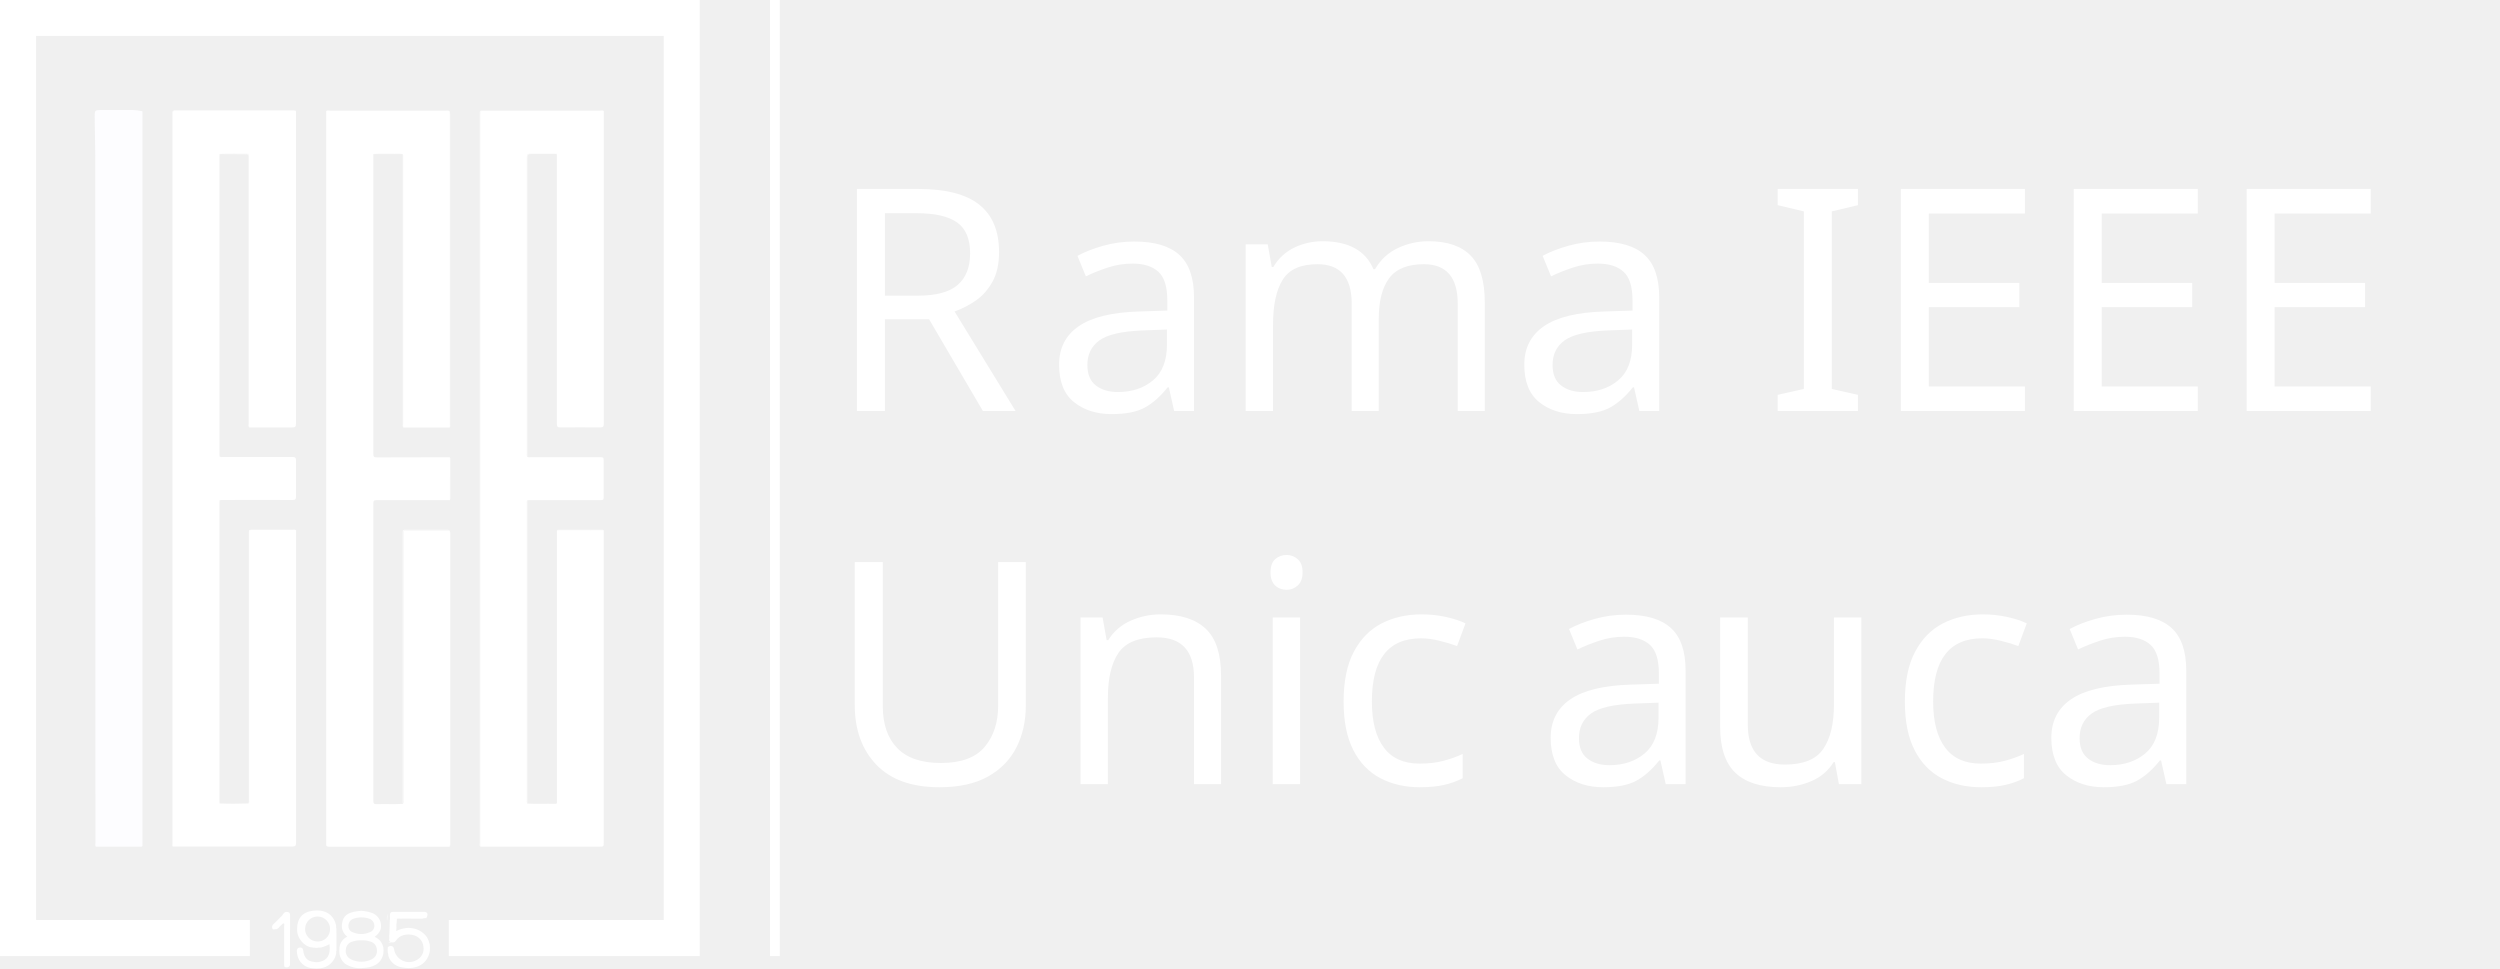
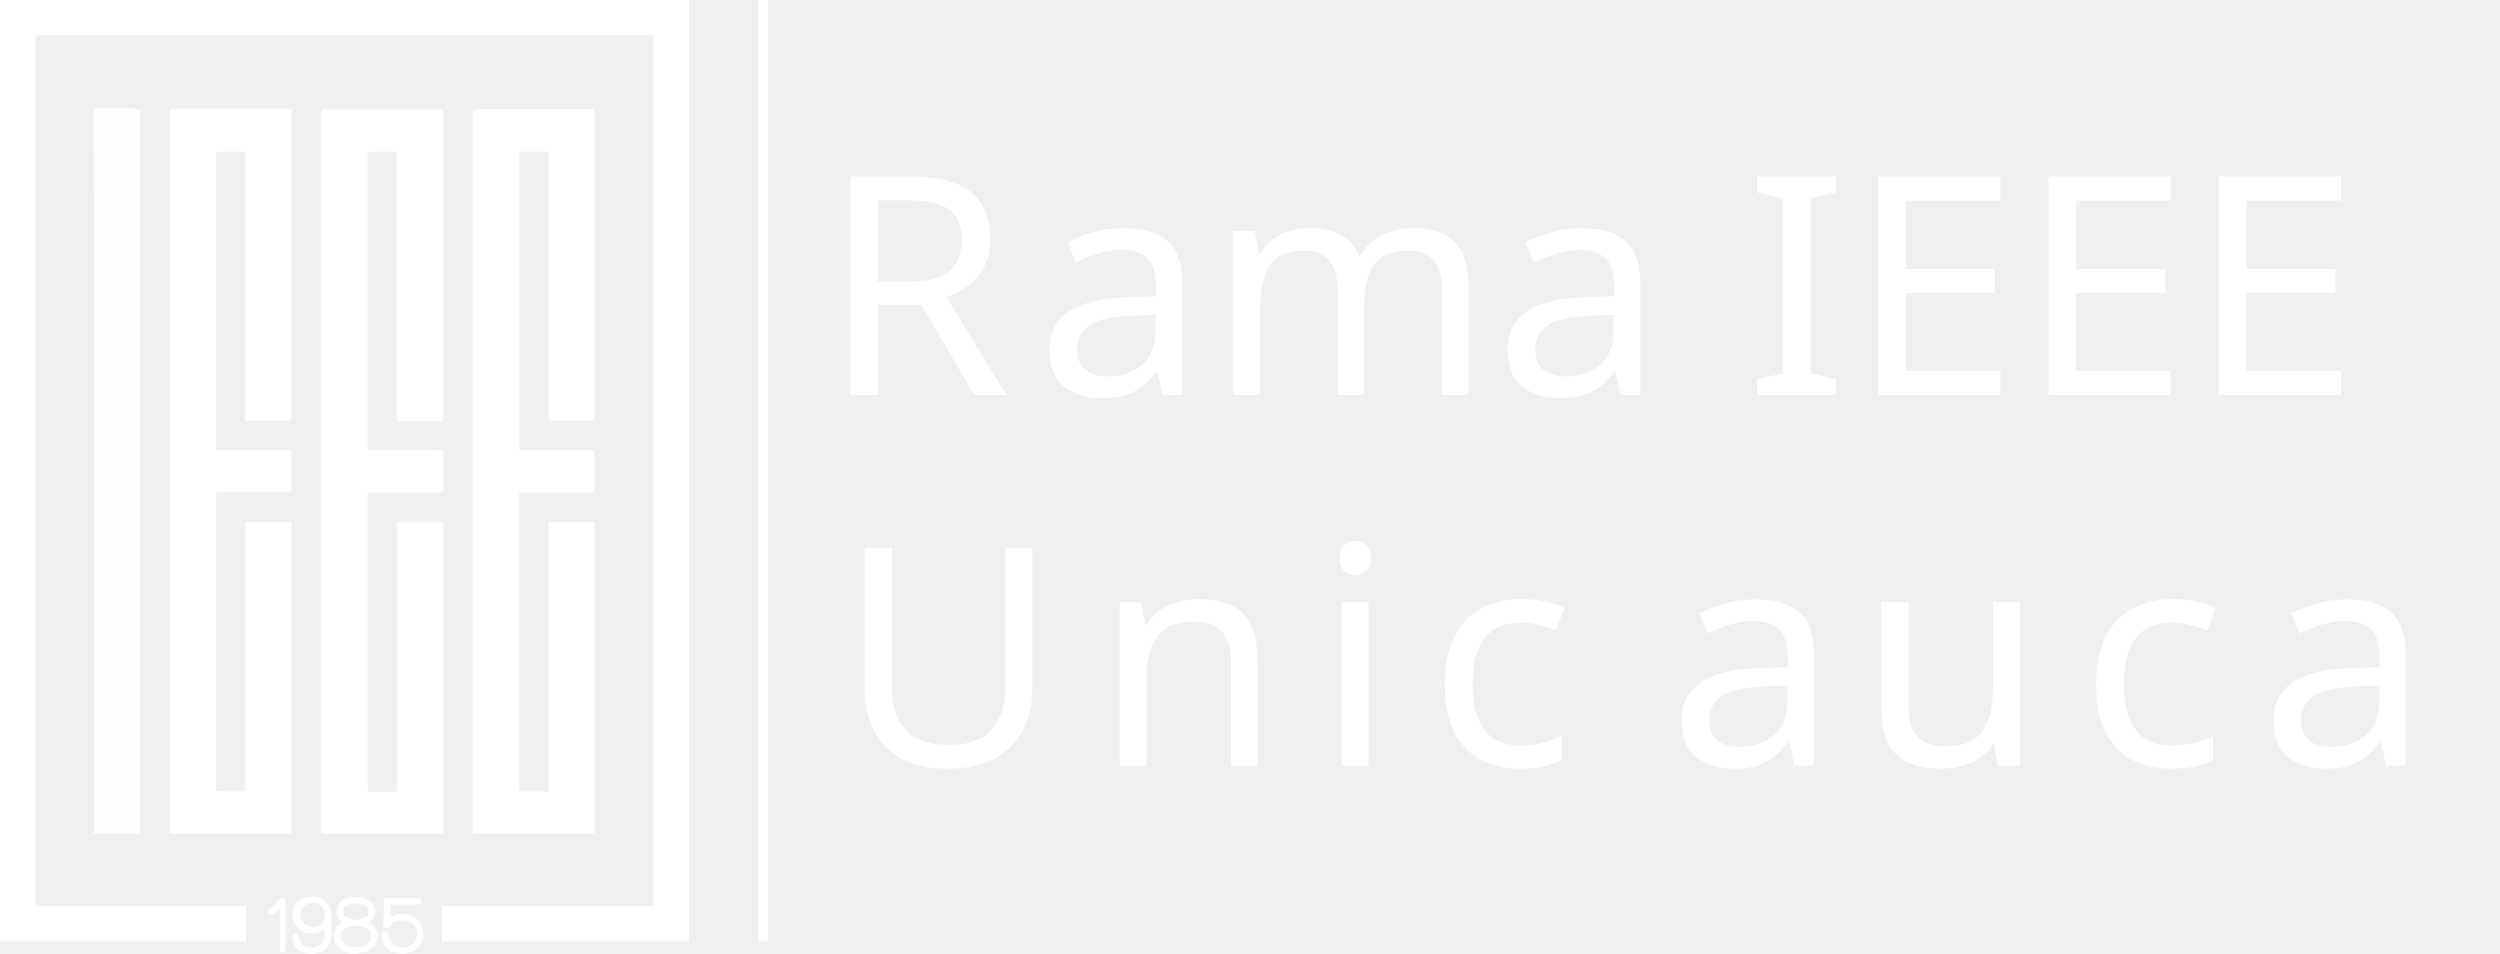
- <svg xmlns="http://www.w3.org/2000/svg" id="Capa_5" data-name="Capa 5" viewBox="0 0 766.67 296.95">
+ <svg xmlns="http://www.w3.org/2000/svg" id="Capa_5" data-name="Capa 5" viewBox="0 0 778.54 296.95">
  <defs>
-     <style>.cls-1,.cls-5{fill:#fff;}.cls-2{fill:#fdfdff;}.cls-3{fill:#fdfdfd;}.cls-4{fill:none;stroke:#fff;stroke-miterlimit:10;stroke-width:3px;}.cls-5{font-size:95.36px;font-family:KiwiMaru-Light, Kiwi Maru;font-weight:300;}.cls-6{letter-spacing:-0.02em;}.cls-7{letter-spacing:-0.05em;}.cls-8{letter-spacing:0em;}</style>
+     <style>.cls-1,.cls-5,.cls-7{fill:#fff;}.cls-2{fill:#fdfdff;}.cls-3{fill:#fdfdfd;}.cls-4{fill:none;stroke:#fff;stroke-miterlimit:10;stroke-width:3px;}.cls-5{font-size:95.36px;}.cls-5,.cls-7{font-family:KiwiMaru-Light, Kiwi Maru;font-weight:300;}.cls-6{letter-spacing:-0.02em;}.cls-7{font-size:95px;letter-spacing:0.11em;}.cls-8{letter-spacing:0.06em;}.cls-9{letter-spacing:0.11em;}</style>
  </defs>
  <path class="cls-1" d="M182.46,516.66l-10.75,0q-13,0-26.05,0c-.74,0-1.09-.14-1-.93a5.06,5.06,0,0,0,0-.78q0-111.93,0-223.88a2.41,2.41,0,0,1,1-.07H181.5c1.08,0,1.08,0,1.08,1.1v95c0,.34.12.71-.12,1H168.38c-.25-.35-.12-.75-.12-1.13q0-40.79,0-81.56a2.21,2.21,0,0,0-.1-1.14h0a8.39,8.39,0,0,0-2.4-.09c-2.22,0-4.44-.14-6.65.09,0,.36,0,.71,0,1.06q0,45.4,0,90.81c0,.95.25,1.14,1.16,1.13,7.43-.05,14.85,0,22.28-.05.16.16.12.36.12.55V410a.83.83,0,0,1-.07.38c-7.52,0-15,0-22.55,0-.79,0-.93.24-.93,1q0,45.62,0,91.23c0,.82.22,1,1,1,2.71-.09,5.41.08,8.12-.09a2.22,2.22,0,0,0,.1-1.14v-81.5c0-1.4-.14-1.22,1.25-1.22,4,0,8.07,0,12.11,0,.71,0,1,.12,1,.94q0,47.67,0,95.34C182.58,516.11,182.68,516.41,182.46,516.66Z" transform="translate(-44.63 -257)" />
  <path class="cls-1" d="M135.4,291.12c0,.38,0,.77,0,1.16q0,47.3,0,94.61c0,1-.26,1.21-1.22,1.2-4.36,0-8.71,0-13.07,0-.27-.34-.13-.74-.13-1.11q0-40.77,0-81.52v-.87c0-.28-.13-.43-.4-.42-2.87,0-5.74-.13-8.6.09h0a1.94,1.94,0,0,0-.09,1q0,45.39,0,90.79a1.94,1.94,0,0,0,.09,1,2,2,0,0,0,1.05.09c7.1,0,14.2,0,21.3,0,.92,0,1.09.28,1.08,1.13,0,3.65,0,7.29,0,10.94,0,.84-.15,1.12-1.08,1.12-7.09-.05-14.19,0-21.29,0-.35,0-.71,0-1.06.07a1.6,1.6,0,0,0-.09.94q0,45.56,0,91.1a1.62,1.62,0,0,0,.09.95c3,.14,5.94.09,8.91,0a2.21,2.21,0,0,0,.1-1.14V421a6.77,6.77,0,0,0,0-.78c-.06-.55.18-.72.72-.71,1.35,0,2.71,0,4.06,0h8.72c.31,0,.64-.11.93.12,0,.39,0,.77,0,1.16q0,47.32,0,94.64c0,.9-.18,1.18-1.15,1.17q-17.72,0-35.43,0l-1.17,0c-.24-.32-.11-.68-.11-1q0-111.76,0-223.55c0-1.09,0-1.09,1.09-1.09h35.75C134.71,291,135.08,290.88,135.4,291.12Z" transform="translate(-44.63 -257)" />
  <path class="cls-1" d="M206.32,503.43c2.87.17,5.74,0,8.61.08.36,0,.55-.09.5-.49,0-.12,0-.25,0-.38v-83a6.21,6.21,0,0,1,1.72-.07h11.57a2.66,2.66,0,0,1,1.05.07v95.7c0,1.3,0,1.3-1.35,1.3H193.08l-1.06,0c-.24-.28-.12-.62-.12-.93q0-111.87,0-223.73c0-.65,0-1,.89-1q18.16,0,36.33,0a1.51,1.51,0,0,1,.67.07q0,47.91,0,95.81c0,.92-.14,1.24-1.18,1.22-4-.07-8.07,0-12.1,0-.88,0-1.1-.22-1.1-1.1q0-40.8,0-81.58c0-.39,0-.77-.05-1.16a.84.84,0,0,0-.56-.1h-7.46c-1,0-1.12.19-1.14,1.13v.59q0,45.06,0,90.12a2.21,2.21,0,0,0,.09,1.14,2,2,0,0,0,1.05.09c7.16,0,14.33,0,21.49,0,.69,0,.94.12.93.88,0,3.81,0,7.61,0,11.42,0,.76-.24.87-.92.87-7.17,0-14.33,0-21.49,0-.35,0-.7,0-1.06.07a1.6,1.6,0,0,0-.09.94q0,45.56,0,91.1A1.62,1.62,0,0,0,206.32,503.43Z" transform="translate(-44.63 -257)" />
  <path class="cls-2" d="M88.32,291.12c0,.41,0,.83,0,1.25v223c0,1.46.2,1.26-1.3,1.27l-13,0c-.25-.38-.12-.81-.12-1.22q0-105-.05-210c0-4.08-.16-8.18-.18-12.27v-.68c0-1.54.2-1.73,1.73-1.74,3.33,0,6.65,0,10,0A19.6,19.6,0,0,1,88.32,291.12Z" transform="translate(-44.63 -257)" />
  <path class="cls-1" d="M164.26,537.2c.12-.45.44-.56.88-.56,3.19,0,6.38,0,9.57,0,1.08,0,1.33.78.64,1.92-2.67.17-5.35,0-8,.08-.35,0-.71-.1-1,.1l-.06,1.12c-.21.71,0,1.44-.12,2.16.08.13-.33.67.23.37a9.07,9.07,0,0,1,2.82-.79,4,4,0,0,1,1.34,0,6.71,6.71,0,0,1,5.05,2.86,8.2,8.2,0,0,1,.82,2.23,10,10,0,0,1,0,2.12c-.93,4.52-5,5.64-8.71,4.81a5,5,0,0,1-3.95-3.34c-.12-.37,0-.75-.21-1.08a6.27,6.27,0,0,1,0-1.73c.81-.69,1.72-.42,1.91.57a4.64,4.64,0,0,0,6.93,3.37,3.85,3.85,0,0,0,2.08-4.11,4,4,0,0,0-2.91-3.48c-2.12-.6-4.43-.11-5.53,1.68a2.08,2.08,0,0,1-.49.44,1.65,1.65,0,0,1-1,0c-1-.31-.37-1.16-.58-1.74a23,23,0,0,0,.13-2.35l.07-2.49C164.35,538.65,164.11,537.92,164.26,537.2Z" transform="translate(-44.63 -257)" />
  <path class="cls-3" d="M135.4,291.12a2,2,0,0,0-1-.13q-17.88,0-35.75,0c-.91,0-1.1.27-1.1,1.13q0,111.76,0,223.52a2.05,2.05,0,0,0,.12,1c-.36-.26-.22-.65-.22-1q0-111.85,0-223.72c0-.83.2-1.09,1.07-1.09q18,0,35.94,0C134.75,290.9,135.14,290.75,135.4,291.12Z" transform="translate(-44.63 -257)" />
  <path class="cls-3" d="M229.77,291.06c-.32,0-.64-.06-1-.07q-17.92,0-35.84,0c-.92,0-1.1.27-1.1,1.13q0,111.7,0,223.42a2.21,2.21,0,0,0,.13,1.14c-.43-.36-.22-.85-.22-1.27q0-110.88,0-221.76c0-.65,0-1.29,0-1.94s.23-.88.85-.8h36C229,290.9,229.44,290.76,229.77,291.06Z" transform="translate(-44.63 -257)" />
  <path class="cls-1" d="M133.57,545.19c0,2.36,0,4.71,0,7.07,0,.42.1.9-.35,1.2a1.26,1.26,0,0,1-1.12.13c-.43-.14-.33-.64-.33-1,0-3.87,0-7.74,0-11.61,0-.27.15-.66-.12-.79s-.49.31-.74.48c-.63.44-.92,1.4-1.91,1.29-.28,0-.69.27-.83-.2a1.1,1.1,0,0,1,.21-1.24c.79-.72,1.52-1.49,2.27-2.25a4,4,0,0,0,.85-1,1.19,1.19,0,0,1,1.49-.55c.63.16.59.7.59,1.16C133.58,540.29,133.57,542.74,133.57,545.19Z" transform="translate(-44.63 -257)" />
  <path class="cls-3" d="M182.46,516.66a2.21,2.21,0,0,0,.12-1.14q0-47.37,0-94.75c0-.95-.19-1.25-1.19-1.23-4,.06-8.08,0-12.11,0-.85,0-1.07.21-1.07,1.07q0,31.54,0,63.1,0,9.35,0,18.68c0,.35.11.71-.1,1V420.78c0-1.32,0-1.32,1.29-1.32,4.07,0,8.14,0,12.2,0,.77,0,1.06.16,1.06,1q0,47.67,0,95.33C182.68,516.08,182.8,516.44,182.46,516.66Z" transform="translate(-44.63 -257)" />
  <path class="cls-3" d="M182.46,388.09a2.22,2.22,0,0,0,.12-1.14q0-47.38,0-94.76c0-1-.2-1.23-1.2-1.22-11.88,0-23.76,0-35.64,0-.35,0-.7.05-1.06.07.3-.28.68-.17,1-.17q17.91,0,35.83,0c.85,0,1.16.17,1.16,1.11q0,47.56,0,95.13C182.68,387.44,182.83,387.83,182.46,388.09Z" transform="translate(-44.63 -257)" />
  <path class="cls-3" d="M206.32,397.13c-.2-.29-.09-.63-.09-.94q0-45.46,0-90.94c0-1,.3-1.21,1.23-1.18,2.36.06,4.71,0,7.07,0,.29,0,.64-.18.88.15h-7.55c-1.41,0-1.51.1-1.51,1.47v91.41Z" transform="translate(-44.63 -257)" />
  <path class="cls-3" d="M135.4,419.69a2,2,0,0,0-1-.12c-4.1,0-8.2,0-12.3,0-.88,0-1,.25-1,1.07q0,40.89,0,81.77c0,.35.18.76-.16,1.07V420.82c0-1.36,0-1.36,1.35-1.36h12.1C134.68,419.47,135.11,419.3,135.4,419.69Z" transform="translate(-44.63 -257)" />
  <path class="cls-3" d="M112,503.43c-.2-.29-.09-.63-.09-.94q0-45.56,0-91.11c0-.32-.11-.65.09-.94Z" transform="translate(-44.63 -257)" />
  <path class="cls-3" d="M206.32,503.43c-.2-.29-.09-.63-.09-.94q0-45.56,0-91.11c0-.32-.11-.65.09-.94Z" transform="translate(-44.63 -257)" />
  <path class="cls-3" d="M112,304.25c.24-.32.59-.15.89-.15,2.38,0,4.78,0,7.16,0,.92,0,1,.29,1,1.09q0,40.85,0,81.68c0,.42,0,.84.07,1.25-.44-.35-.23-.84-.23-1.26q0-40.6,0-81.22c0-1.35,0-1.35-1.35-1.35Z" transform="translate(-44.63 -257)" />
  <path class="cls-3" d="M112,397.13c-.2-.29-.09-.63-.09-.94q0-45.49,0-91c0-.32-.1-.65.09-.94Z" transform="translate(-44.63 -257)" />
  <path class="cls-3" d="M168.15,304.26a2.07,2.07,0,0,1,.1,1.13q0,40.68,0,81.37a2.74,2.74,0,0,0,.12,1.33c-.41-.33-.22-.78-.22-1.18Q168.15,345.59,168.15,304.26Z" transform="translate(-44.63 -257)" />
  <path class="cls-3" d="M229.77,419.64c-2.82,0-5.65-.07-8.47-.07-2,0-3.92,0-5.87.07.23-.25.53-.17.81-.17q6.36,0,12.71,0C229.23,419.47,229.54,419.39,229.77,419.64Z" transform="translate(-44.63 -257)" />
  <path class="cls-3" d="M182.51,410.37c0-3.21.07-6.42.06-9.62a15.63,15.63,0,0,0-.11-3.55c.28.17.22.44.22.69q0,5.92,0,11.85A.76.76,0,0,1,182.51,410.37Z" transform="translate(-44.63 -257)" />
  <path class="cls-3" d="M159.1,304.25c.09-.25.31-.16.48-.16h8.07c.18,0,.39-.07.5.16Z" transform="translate(-44.63 -257)" />
  <path class="cls-3" d="M165.48,538.75c.24-.33.59-.16.88-.16,2.73,0,5.45,0,8.18,0-.29.29-.66.17-1,.17Z" transform="translate(-44.63 -257)" />
  <path class="cls-3" d="M163.45,537.2a8.66,8.66,0,0,1-.13,2.16A6.29,6.29,0,0,1,163.45,537.2Z" transform="translate(-44.63 -257)" />
  <path class="cls-3" d="M163.7,545.94h1A.73.73,0,0,1,163.7,545.94Z" transform="translate(-44.63 -257)" />
  <path class="cls-1" d="M162.2,547.66a4.45,4.45,0,0,0-2.69-3.37,4.52,4.52,0,0,0,1.9-2.45,5.64,5.64,0,0,0,0-1.74,4.25,4.25,0,0,0-2.67-3.12,10.56,10.56,0,0,0-2.6-.6,3.36,3.36,0,0,0-1.34,0l-.67.07c-2.89.41-4.28,1.34-4.62,3.85a4.3,4.3,0,0,0,0,1.34,4.09,4.09,0,0,0,1.62,2.61,4.1,4.1,0,0,0-2.38,3.21,8.85,8.85,0,0,0,0,2.12,4.71,4.71,0,0,0,1.63,2.91,8.29,8.29,0,0,0,5.79,1.34c2.42-.14,5.25-.93,6-4.25A7.71,7.71,0,0,0,162.2,547.66Zm-9.33-8.87a7.6,7.6,0,0,1,5.18,0,2.3,2.3,0,0,1,1.38,2.24,2,2,0,0,1-1.44,1.86,6.31,6.31,0,0,1-5.16,0,1.91,1.91,0,0,1-1.35-1.81A2.3,2.3,0,0,1,152.87,538.79Zm5.8,12.37a7.12,7.12,0,0,1-6.33.07,2.82,2.82,0,0,1-1.65-3.1,2.69,2.69,0,0,1,2.07-2.39,8.08,8.08,0,0,1,2.76-.38,7.8,7.8,0,0,1,2.76.41,2.64,2.64,0,0,1,1.92,2.41A2.78,2.78,0,0,1,158.67,551.16Z" transform="translate(-44.63 -257)" />
  <path class="cls-1" d="M147.8,541.85c-.21-.36,0-.78-.13-1.16-.87-3.75-4-4.83-7.12-4.4s-5,2.29-4.79,6.27c.11,2.18,2.18,4.84,4.69,5,.34.11.7,0,1,.12H142c.38-.2.8,0,1.19-.14a9.59,9.59,0,0,0,2.47-1c.43,3.3-.62,4.89-3,5.43a4.23,4.23,0,0,1-1.84,0c-1.81-.15-2.95-1.29-3.19-3.41-.08-.7-.36-1-1-1s-.94.46-1,1.08c.19.32,0,.68.14,1a5.06,5.06,0,0,0,4.9,4.31,8.76,8.76,0,0,0,2.11,0,5.53,5.53,0,0,0,4.9-4.3c.14-.38-.08-.8.14-1.17Zm-6,3.87a3.83,3.83,0,1,1,4.05-3.83A3.76,3.76,0,0,1,141.78,545.72Z" transform="translate(-44.63 -257)" />
  <polygon class="cls-1" points="0 0 0 293.19 76.63 293.19 76.63 282.13 11.07 282.13 11.07 11.01 203.54 11.01 203.54 282.13 137.64 282.13 137.64 293.19 214.59 293.19 214.59 0 0 0" />
  <line class="cls-4" x1="237.64" x2="237.64" y2="293.19" />
-   <text class="cls-5" transform="translate(253.55 126.04)">
+   <text class="cls-5" transform="translate(255.55 123.04)">
    <tspan class="cls-6">R</tspan>
    <tspan x="66.85" y="0">ama IEEE</tspan>
-     <tspan x="0" y="114.43">Unic</tspan>
-     <tspan class="cls-7" x="217.6" y="114.43">a</tspan>
-     <tspan class="cls-8" x="266.43" y="114.43">uca</tspan>
+   </text>
+   <text class="cls-7" transform="translate(260.7 238.43)">Unic<tspan class="cls-8" x="258.59" y="0">a</tspan>
+     <tspan class="cls-9" x="317.68" y="0">uca</tspan>
  </text>
</svg>
